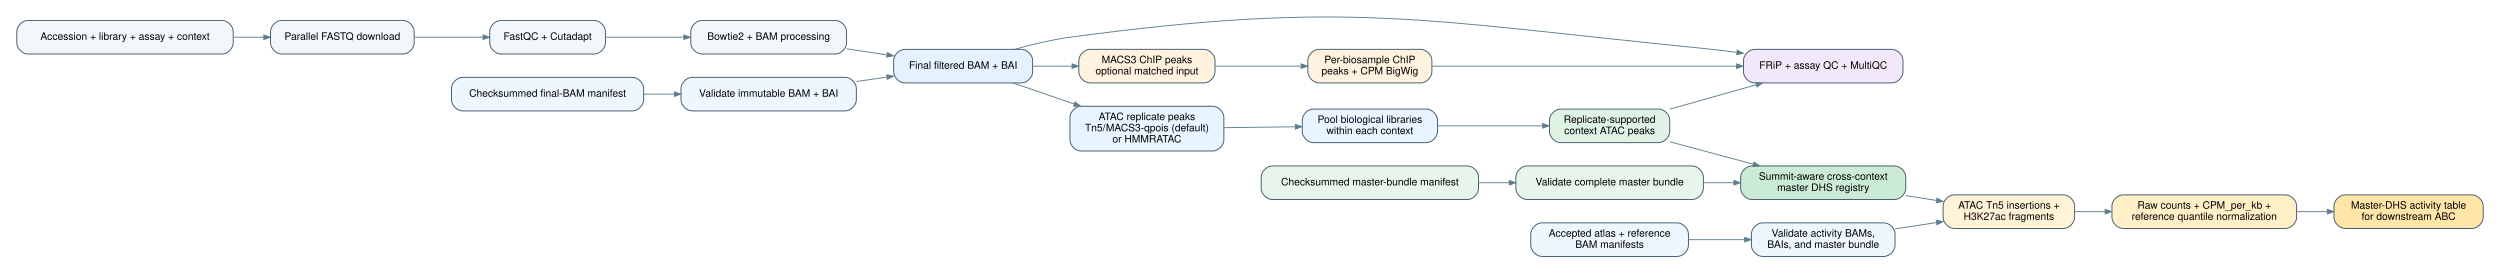
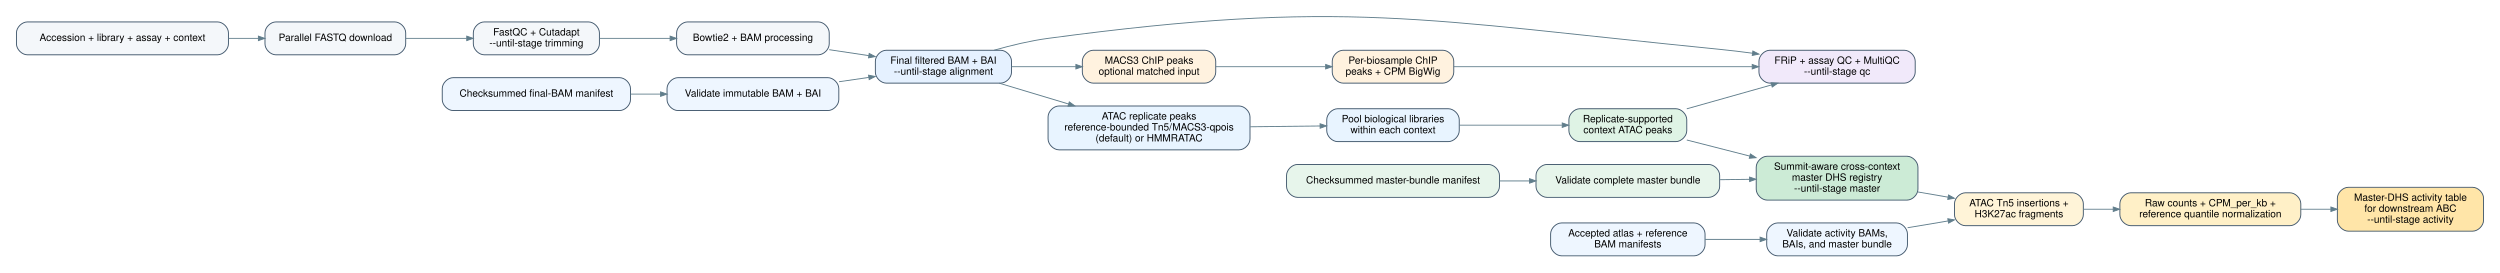
- <svg xmlns="http://www.w3.org/2000/svg" width="2680pt" height="293pt" viewBox="0.00 0.00 2680.00 292.81">
-   <g id="graph0" class="graph" transform="scale(1 1) rotate(0) translate(18 274.81)">
+ <svg xmlns="http://www.w3.org/2000/svg" width="2736pt" height="298pt" viewBox="0.00 0.00 2736.00 297.98">
+   <g id="graph0" class="graph" transform="scale(1 1) rotate(0) translate(18 279.98)">
    <g id="node1" class="node">
-       <path fill="#f4f7fa" stroke="#40566b" d="M220,-253C220,-253 12,-253 12,-253 6,-253 0,-247 0,-241 0,-241 0,-229 0,-229 0,-223 6,-217 12,-217 12,-217 220,-217 220,-217 226,-217 232,-223 232,-229 232,-229 232,-241 232,-241 232,-247 226,-253 220,-253" />
-       <text text-anchor="middle" x="116" y="-232.2" font-family="Helvetica,sans-Serif" font-size="11.00">Accession + library + assay + context</text>
+       <path fill="#f4f7fa" stroke="#40566b" d="M220,-256C220,-256 12,-256 12,-256 6,-256 0,-250 0,-244 0,-244 0,-232 0,-232 0,-226 6,-220 12,-220 12,-220 220,-220 220,-220 226,-220 232,-226 232,-232 232,-232 232,-244 232,-244 232,-250 226,-256 220,-256" />
+       <text text-anchor="middle" x="116" y="-235.2" font-family="Helvetica,sans-Serif" font-size="11.00">Accession + library + assay + context</text>
    </g>
    <g id="node2" class="node">
-       <path fill="#f4f7fa" stroke="#40566b" d="M414,-253C414,-253 284,-253 284,-253 278,-253 272,-247 272,-241 272,-241 272,-229 272,-229 272,-223 278,-217 284,-217 284,-217 414,-217 414,-217 420,-217 426,-223 426,-229 426,-229 426,-241 426,-241 426,-247 420,-253 414,-253" />
-       <text text-anchor="middle" x="349" y="-232.2" font-family="Helvetica,sans-Serif" font-size="11.00">Parallel FASTQ download</text>
+       <path fill="#f4f7fa" stroke="#40566b" d="M414,-256C414,-256 284,-256 284,-256 278,-256 272,-250 272,-244 272,-244 272,-232 272,-232 272,-226 278,-220 284,-220 284,-220 414,-220 414,-220 420,-220 426,-226 426,-232 426,-232 426,-244 426,-244 426,-250 420,-256 414,-256" />
+       <text text-anchor="middle" x="349" y="-235.2" font-family="Helvetica,sans-Serif" font-size="11.00">Parallel FASTQ download</text>
    </g>
    <g id="edge1" class="edge">
-       <path fill="none" stroke="#607d8b" d="M232.16,-235C243.09,-235 254.02,-235 264.56,-235" />
-       <polygon fill="#607d8b" stroke="#607d8b" points="264.8,-237.45 271.8,-235 264.8,-232.55 264.8,-237.45" />
+       <path fill="none" stroke="#607d8b" d="M232.16,-238C243.09,-238 254.02,-238 264.56,-238" />
+       <polygon fill="#607d8b" stroke="#607d8b" points="264.8,-240.45 271.8,-238 264.8,-235.55 264.8,-240.45" />
    </g>
    <g id="node3" class="node">
-       <path fill="#f4f7fa" stroke="#40566b" d="M619,-253C619,-253 519,-253 519,-253 513,-253 507,-247 507,-241 507,-241 507,-229 507,-229 507,-223 513,-217 519,-217 519,-217 619,-217 619,-217 625,-217 631,-223 631,-229 631,-229 631,-241 631,-241 631,-247 625,-253 619,-253" />
-       <text text-anchor="middle" x="569" y="-232.2" font-family="Helvetica,sans-Serif" font-size="11.00">FastQC + Cutadapt</text>
+       <path fill="#f4f7fa" stroke="#40566b" d="M626,-256C626,-256 512,-256 512,-256 506,-256 500,-250 500,-244 500,-244 500,-232 500,-232 500,-226 506,-220 512,-220 512,-220 626,-220 626,-220 632,-220 638,-226 638,-232 638,-232 638,-244 638,-244 638,-250 632,-256 626,-256" />
+       <text text-anchor="middle" x="569" y="-241.2" font-family="Helvetica,sans-Serif" font-size="11.00">FastQC + Cutadapt</text>
+       <text text-anchor="middle" x="569" y="-229.2" font-family="Helvetica,sans-Serif" font-size="11.00">--until-stage trimming</text>
    </g>
    <g id="edge2" class="edge">
-       <path fill="none" stroke="#607d8b" d="M426.25,-235C450.17,-235 476.41,-235 499.75,-235" />
-       <polygon fill="#607d8b" stroke="#607d8b" points="499.89,-237.45 506.89,-235 499.89,-232.55 499.89,-237.45" />
+       <path fill="none" stroke="#607d8b" d="M426.25,-238C447.76,-238 471.14,-238 492.6,-238" />
+       <polygon fill="#607d8b" stroke="#607d8b" points="492.8,-240.45 499.8,-238 492.8,-235.55 492.8,-240.45" />
    </g>
    <g id="node4" class="node">
-       <path fill="#f4f7fa" stroke="#40566b" d="M877.5,-253C877.5,-253 734.5,-253 734.5,-253 728.5,-253 722.5,-247 722.5,-241 722.5,-241 722.5,-229 722.5,-229 722.5,-223 728.5,-217 734.5,-217 734.5,-217 877.5,-217 877.5,-217 883.5,-217 889.5,-223 889.5,-229 889.5,-229 889.5,-241 889.5,-241 889.5,-247 883.5,-253 877.5,-253" />
-       <text text-anchor="middle" x="806" y="-232.2" font-family="Helvetica,sans-Serif" font-size="11.00">Bowtie2 + BAM processing</text>
+       <path fill="#f4f7fa" stroke="#40566b" d="M877.5,-256C877.5,-256 734.5,-256 734.5,-256 728.5,-256 722.5,-250 722.5,-244 722.5,-244 722.5,-232 722.5,-232 722.5,-226 728.5,-220 734.5,-220 734.5,-220 877.5,-220 877.5,-220 883.5,-220 889.5,-226 889.5,-232 889.5,-232 889.5,-244 889.5,-244 889.5,-250 883.5,-256 877.5,-256" />
+       <text text-anchor="middle" x="806" y="-235.2" font-family="Helvetica,sans-Serif" font-size="11.00">Bowtie2 + BAM processing</text>
    </g>
    <g id="edge3" class="edge">
-       <path fill="none" stroke="#607d8b" d="M631.13,-235C656.71,-235 686.95,-235 714.98,-235" />
-       <polygon fill="#607d8b" stroke="#607d8b" points="715.06,-237.45 722.06,-235 715.06,-232.55 715.06,-237.45" />
+       <path fill="none" stroke="#607d8b" d="M638.29,-238C662.32,-238 689.7,-238 715.23,-238" />
+       <polygon fill="#607d8b" stroke="#607d8b" points="715.38,-240.45 722.38,-238 715.38,-235.55 715.38,-240.45" />
    </g>
    <g id="node7" class="node">
-       <path fill="#e5f1ff" stroke="#40566b" d="M1077,-222C1077,-222 952,-222 952,-222 946,-222 940,-216 940,-210 940,-210 940,-198 940,-198 940,-192 946,-186 952,-186 952,-186 1077,-186 1077,-186 1083,-186 1089,-192 1089,-198 1089,-198 1089,-210 1089,-210 1089,-216 1083,-222 1077,-222" />
-       <text text-anchor="middle" x="1014.5" y="-201.2" font-family="Helvetica,sans-Serif" font-size="11.00">Final filtered BAM + BAI</text>
+       <path fill="#e5f1ff" stroke="#40566b" d="M1077,-225C1077,-225 952,-225 952,-225 946,-225 940,-219 940,-213 940,-213 940,-201 940,-201 940,-195 946,-189 952,-189 952,-189 1077,-189 1077,-189 1083,-189 1089,-195 1089,-201 1089,-201 1089,-213 1089,-213 1089,-219 1083,-225 1077,-225" />
+       <text text-anchor="middle" x="1014.5" y="-210.2" font-family="Helvetica,sans-Serif" font-size="11.00">Final filtered BAM + BAI</text>
+       <text text-anchor="middle" x="1014.5" y="-198.2" font-family="Helvetica,sans-Serif" font-size="11.00">--until-stage alignment</text>
    </g>
    <g id="edge4" class="edge">
-       <path fill="none" stroke="#607d8b" d="M889.5,-222.61C903.79,-220.47 918.63,-218.24 932.87,-216.1" />
-       <polygon fill="#607d8b" stroke="#607d8b" points="933.25,-218.52 939.81,-215.06 932.52,-213.68 933.25,-218.52" />
+       <path fill="none" stroke="#607d8b" d="M889.5,-225.61C903.79,-223.47 918.63,-221.24 932.87,-219.1" />
+       <polygon fill="#607d8b" stroke="#607d8b" points="933.25,-221.52 939.81,-218.06 932.52,-216.68 933.25,-221.52" />
    </g>
    <g id="node5" class="node">
-       <path fill="#eef6ff" stroke="#40566b" d="M660,-192C660,-192 478,-192 478,-192 472,-192 466,-186 466,-180 466,-180 466,-168 466,-168 466,-162 472,-156 478,-156 478,-156 660,-156 660,-156 666,-156 672,-162 672,-168 672,-168 672,-180 672,-180 672,-186 666,-192 660,-192" />
-       <text text-anchor="middle" x="569" y="-171.2" font-family="Helvetica,sans-Serif" font-size="11.00">Checksummed final-BAM manifest</text>
+       <path fill="#eef6ff" stroke="#40566b" d="M660,-195C660,-195 478,-195 478,-195 472,-195 466,-189 466,-183 466,-183 466,-171 466,-171 466,-165 472,-159 478,-159 478,-159 660,-159 660,-159 666,-159 672,-165 672,-171 672,-171 672,-183 672,-183 672,-189 666,-195 660,-195" />
+       <text text-anchor="middle" x="569" y="-174.2" font-family="Helvetica,sans-Serif" font-size="11.00">Checksummed final-BAM manifest</text>
    </g>
    <g id="node6" class="node">
-       <path fill="#eef6ff" stroke="#40566b" d="M888,-192C888,-192 724,-192 724,-192 718,-192 712,-186 712,-180 712,-180 712,-168 712,-168 712,-162 718,-156 724,-156 724,-156 888,-156 888,-156 894,-156 900,-162 900,-168 900,-168 900,-180 900,-180 900,-186 894,-192 888,-192" />
-       <text text-anchor="middle" x="806" y="-171.2" font-family="Helvetica,sans-Serif" font-size="11.00">Validate immutable BAM + BAI</text>
+       <path fill="#eef6ff" stroke="#40566b" d="M888,-195C888,-195 724,-195 724,-195 718,-195 712,-189 712,-183 712,-183 712,-171 712,-171 712,-165 718,-159 724,-159 724,-159 888,-159 888,-159 894,-159 900,-165 900,-171 900,-171 900,-183 900,-183 900,-189 894,-195 888,-195" />
+       <text text-anchor="middle" x="806" y="-174.2" font-family="Helvetica,sans-Serif" font-size="11.00">Validate immutable BAM + BAI</text>
    </g>
    <g id="edge5" class="edge">
-       <path fill="none" stroke="#607d8b" d="M672.05,-174C682.92,-174 693.97,-174 704.82,-174" />
-       <polygon fill="#607d8b" stroke="#607d8b" points="704.92,-176.45 711.92,-174 704.92,-171.55 704.92,-176.45" />
+       <path fill="none" stroke="#607d8b" d="M672.05,-177C682.92,-177 693.97,-177 704.82,-177" />
+       <polygon fill="#607d8b" stroke="#607d8b" points="704.92,-179.45 711.92,-177 704.92,-174.55 704.92,-179.45" />
    </g>
    <g id="edge6" class="edge">
-       <path fill="none" stroke="#607d8b" d="M900.28,-187.55C911.15,-189.13 922.17,-190.73 932.86,-192.28" />
-       <polygon fill="#607d8b" stroke="#607d8b" points="932.54,-194.71 939.82,-193.3 933.25,-189.87 932.54,-194.71" />
+       <path fill="none" stroke="#607d8b" d="M900.28,-190.55C911.15,-192.13 922.17,-193.73 932.86,-195.28" />
+       <polygon fill="#607d8b" stroke="#607d8b" points="932.54,-197.71 939.82,-196.3 933.25,-192.87 932.54,-197.71" />
    </g>
    <g id="node8" class="node">
-       <path fill="#e8f4ff" stroke="#40566b" d="M1282,-161C1282,-161 1141,-161 1141,-161 1135,-161 1129,-155 1129,-149 1129,-149 1129,-125 1129,-125 1129,-119 1135,-113 1141,-113 1141,-113 1282,-113 1282,-113 1288,-113 1294,-119 1294,-125 1294,-125 1294,-149 1294,-149 1294,-155 1288,-161 1282,-161" />
-       <text text-anchor="middle" x="1211.5" y="-146.2" font-family="Helvetica,sans-Serif" font-size="11.00">ATAC replicate peaks</text>
-       <text text-anchor="middle" x="1211.5" y="-134.2" font-family="Helvetica,sans-Serif" font-size="11.00">Tn5/MACS3-qpois (default)</text>
-       <text text-anchor="middle" x="1211.5" y="-122.2" font-family="Helvetica,sans-Serif" font-size="11.00">or HMMRATAC</text>
+       <path fill="#e8f4ff" stroke="#40566b" d="M1338,-164C1338,-164 1141,-164 1141,-164 1135,-164 1129,-158 1129,-152 1129,-152 1129,-128 1129,-128 1129,-122 1135,-116 1141,-116 1141,-116 1338,-116 1338,-116 1344,-116 1350,-122 1350,-128 1350,-128 1350,-152 1350,-152 1350,-158 1344,-164 1338,-164" />
+       <text text-anchor="middle" x="1239.5" y="-149.2" font-family="Helvetica,sans-Serif" font-size="11.00">ATAC replicate peaks</text>
+       <text text-anchor="middle" x="1239.5" y="-137.2" font-family="Helvetica,sans-Serif" font-size="11.00">reference-bounded Tn5/MACS3-qpois</text>
+       <text text-anchor="middle" x="1239.5" y="-125.2" font-family="Helvetica,sans-Serif" font-size="11.00">(default) or HMMRATAC</text>
    </g>
    <g id="edge7" class="edge">
-       <path fill="none" stroke="#607d8b" d="M1068.01,-185.96C1088.15,-179.04 1111.57,-170.99 1133.53,-163.44" />
-       <polygon fill="#607d8b" stroke="#607d8b" points="1134.47,-165.71 1140.3,-161.12 1132.88,-161.08 1134.47,-165.71" />
+       <path fill="none" stroke="#607d8b" d="M1075.55,-188.96C1098.88,-181.95 1126.06,-173.78 1151.46,-166.15" />
+       <polygon fill="#607d8b" stroke="#607d8b" points="1152.22,-168.48 1158.22,-164.12 1150.81,-163.79 1152.22,-168.48" />
    </g>
    <g id="node19" class="node">
-       <path fill="#fff2df" stroke="#40566b" d="M1272.5,-222C1272.5,-222 1150.5,-222 1150.5,-222 1144.5,-222 1138.5,-216 1138.5,-210 1138.5,-210 1138.5,-198 1138.5,-198 1138.5,-192 1144.5,-186 1150.5,-186 1150.5,-186 1272.5,-186 1272.5,-186 1278.5,-186 1284.5,-192 1284.5,-198 1284.5,-198 1284.5,-210 1284.5,-210 1284.5,-216 1278.5,-222 1272.5,-222" />
-       <text text-anchor="middle" x="1211.5" y="-207.2" font-family="Helvetica,sans-Serif" font-size="11.00">MACS3 ChIP peaks</text>
-       <text text-anchor="middle" x="1211.5" y="-195.2" font-family="Helvetica,sans-Serif" font-size="11.00">optional matched input</text>
+       <path fill="#fff2df" stroke="#40566b" d="M1300.5,-225C1300.5,-225 1178.5,-225 1178.5,-225 1172.5,-225 1166.5,-219 1166.5,-213 1166.5,-213 1166.5,-201 1166.5,-201 1166.5,-195 1172.5,-189 1178.5,-189 1178.5,-189 1300.5,-189 1300.5,-189 1306.5,-189 1312.5,-195 1312.5,-201 1312.5,-201 1312.5,-213 1312.5,-213 1312.5,-219 1306.5,-225 1300.5,-225" />
+       <text text-anchor="middle" x="1239.5" y="-210.2" font-family="Helvetica,sans-Serif" font-size="11.00">MACS3 ChIP peaks</text>
+       <text text-anchor="middle" x="1239.5" y="-198.2" font-family="Helvetica,sans-Serif" font-size="11.00">optional matched input</text>
    </g>
    <g id="edge11" class="edge">
-       <path fill="none" stroke="#607d8b" d="M1089.22,-204C1102.91,-204 1117.26,-204 1131.1,-204" />
-       <polygon fill="#607d8b" stroke="#607d8b" points="1131.29,-206.45 1138.29,-204 1131.29,-201.55 1131.29,-206.45" />
+       <path fill="none" stroke="#607d8b" d="M1089.14,-207C1111.67,-207 1136.55,-207 1159.43,-207" />
+       <polygon fill="#607d8b" stroke="#607d8b" points="1159.46,-209.45 1166.46,-207 1159.46,-204.55 1159.46,-209.45" />
    </g>
    <g id="node21" class="node">
-       <path fill="#f1e9fa" stroke="#40566b" d="M2010,-222C2010,-222 1863,-222 1863,-222 1857,-222 1851,-216 1851,-210 1851,-210 1851,-198 1851,-198 1851,-192 1857,-186 1863,-186 1863,-186 2010,-186 2010,-186 2016,-186 2022,-192 2022,-198 2022,-198 2022,-210 2022,-210 2022,-216 2016,-222 2010,-222" />
-       <text text-anchor="middle" x="1936.5" y="-201.2" font-family="Helvetica,sans-Serif" font-size="11.00">FRiP + assay QC + MultiQC</text>
+       <path fill="#f1e9fa" stroke="#40566b" d="M2066,-225C2066,-225 1919,-225 1919,-225 1913,-225 1907,-219 1907,-213 1907,-213 1907,-201 1907,-201 1907,-195 1913,-189 1919,-189 1919,-189 2066,-189 2066,-189 2072,-189 2078,-195 2078,-201 2078,-201 2078,-213 2078,-213 2078,-219 2072,-225 2066,-225" />
+       <text text-anchor="middle" x="1992.5" y="-210.2" font-family="Helvetica,sans-Serif" font-size="11.00">FRiP + assay QC + MultiQC</text>
+       <text text-anchor="middle" x="1992.5" y="-198.2" font-family="Helvetica,sans-Serif" font-size="11.00">--until-stage qc</text>
    </g>
    <g id="edge13" class="edge">
-       <path fill="none" stroke="#607d8b" d="M1070.02,-222.05C1088.53,-227.33 1109.46,-232.38 1129,-235 1428.15,-275.12 1507.65,-252.78 1808,-223 1819.64,-221.85 1831.83,-220.37 1843.88,-218.76" />
-       <polygon fill="#607d8b" stroke="#607d8b" points="1844.34,-221.17 1850.95,-217.79 1843.68,-216.31 1844.34,-221.17" />
+       <path fill="none" stroke="#607d8b" d="M1070.02,-225.05C1088.53,-230.33 1109.46,-235.38 1129,-238 1452.81,-281.43 1538.88,-258.24 1864,-226 1875.64,-224.85 1887.83,-223.37 1899.88,-221.76" />
+       <polygon fill="#607d8b" stroke="#607d8b" points="1900.34,-224.17 1906.95,-220.79 1899.68,-219.31 1900.34,-224.17" />
    </g>
    <g id="node9" class="node">
-       <path fill="#e8f4ff" stroke="#40566b" d="M1511,-158C1511,-158 1390,-158 1390,-158 1384,-158 1378,-152 1378,-146 1378,-146 1378,-134 1378,-134 1378,-128 1384,-122 1390,-122 1390,-122 1511,-122 1511,-122 1517,-122 1523,-128 1523,-134 1523,-134 1523,-146 1523,-146 1523,-152 1517,-158 1511,-158" />
-       <text text-anchor="middle" x="1450.5" y="-143.2" font-family="Helvetica,sans-Serif" font-size="11.00">Pool biological libraries</text>
-       <text text-anchor="middle" x="1450.5" y="-131.2" font-family="Helvetica,sans-Serif" font-size="11.00">within each context</text>
+       <path fill="#e8f4ff" stroke="#40566b" d="M1567,-161C1567,-161 1446,-161 1446,-161 1440,-161 1434,-155 1434,-149 1434,-149 1434,-137 1434,-137 1434,-131 1440,-125 1446,-125 1446,-125 1567,-125 1567,-125 1573,-125 1579,-131 1579,-137 1579,-137 1579,-149 1579,-149 1579,-155 1573,-161 1567,-161" />
+       <text text-anchor="middle" x="1506.5" y="-146.2" font-family="Helvetica,sans-Serif" font-size="11.00">Pool biological libraries</text>
+       <text text-anchor="middle" x="1506.5" y="-134.2" font-family="Helvetica,sans-Serif" font-size="11.00">within each context</text>
    </g>
    <g id="edge8" class="edge">
-       <path fill="none" stroke="#607d8b" d="M1294.06,-138.03C1318.8,-138.35 1345.93,-138.69 1370.5,-139" />
-       <polygon fill="#607d8b" stroke="#607d8b" points="1370.66,-141.45 1377.69,-139.09 1370.72,-136.55 1370.66,-141.45" />
+       <path fill="none" stroke="#607d8b" d="M1350.2,-141.24C1375.86,-141.53 1402.69,-141.84 1426.7,-142.11" />
+       <polygon fill="#607d8b" stroke="#607d8b" points="1426.7,-144.56 1433.72,-142.19 1426.75,-139.66 1426.7,-144.56" />
    </g>
    <g id="node10" class="node">
-       <path fill="#dff3e5" stroke="#40566b" d="M1760,-158C1760,-158 1655,-158 1655,-158 1649,-158 1643,-152 1643,-146 1643,-146 1643,-134 1643,-134 1643,-128 1649,-122 1655,-122 1655,-122 1760,-122 1760,-122 1766,-122 1772,-128 1772,-134 1772,-134 1772,-146 1772,-146 1772,-152 1766,-158 1760,-158" />
-       <text text-anchor="middle" x="1707.5" y="-143.2" font-family="Helvetica,sans-Serif" font-size="11.00">Replicate-supported</text>
-       <text text-anchor="middle" x="1707.5" y="-131.2" font-family="Helvetica,sans-Serif" font-size="11.00">context ATAC peaks</text>
+       <path fill="#dff3e5" stroke="#40566b" d="M1816,-161C1816,-161 1711,-161 1711,-161 1705,-161 1699,-155 1699,-149 1699,-149 1699,-137 1699,-137 1699,-131 1705,-125 1711,-125 1711,-125 1816,-125 1816,-125 1822,-125 1828,-131 1828,-137 1828,-137 1828,-149 1828,-149 1828,-155 1822,-161 1816,-161" />
+       <text text-anchor="middle" x="1763.5" y="-146.2" font-family="Helvetica,sans-Serif" font-size="11.00">Replicate-supported</text>
+       <text text-anchor="middle" x="1763.5" y="-134.2" font-family="Helvetica,sans-Serif" font-size="11.00">context ATAC peaks</text>
    </g>
    <g id="edge9" class="edge">
-       <path fill="none" stroke="#607d8b" d="M1523.21,-140C1558.28,-140 1600.36,-140 1635.36,-140" />
-       <polygon fill="#607d8b" stroke="#607d8b" points="1635.71,-142.45 1642.71,-140 1635.71,-137.55 1635.71,-142.45" />
+       <path fill="none" stroke="#607d8b" d="M1579.21,-143C1614.28,-143 1656.36,-143 1691.36,-143" />
+       <polygon fill="#607d8b" stroke="#607d8b" points="1691.71,-145.45 1698.71,-143 1691.71,-140.55 1691.71,-145.45" />
    </g>
    <g id="node11" class="node">
-       <path fill="#ccebd6" stroke="#40566b" d="M2013,-97C2013,-97 1860,-97 1860,-97 1854,-97 1848,-91 1848,-85 1848,-85 1848,-73 1848,-73 1848,-67 1854,-61 1860,-61 1860,-61 2013,-61 2013,-61 2019,-61 2025,-67 2025,-73 2025,-73 2025,-85 2025,-85 2025,-91 2019,-97 2013,-97" />
-       <text text-anchor="middle" x="1936.5" y="-82.2" font-family="Helvetica,sans-Serif" font-size="11.00">Summit-aware cross-context</text>
-       <text text-anchor="middle" x="1936.5" y="-70.2" font-family="Helvetica,sans-Serif" font-size="11.00">master DHS registry</text>
+       <path fill="#ccebd6" stroke="#40566b" d="M2069,-109C2069,-109 1916,-109 1916,-109 1910,-109 1904,-103 1904,-97 1904,-97 1904,-73 1904,-73 1904,-67 1910,-61 1916,-61 1916,-61 2069,-61 2069,-61 2075,-61 2081,-67 2081,-73 2081,-73 2081,-97 2081,-97 2081,-103 2075,-109 2069,-109" />
+       <text text-anchor="middle" x="1992.5" y="-94.2" font-family="Helvetica,sans-Serif" font-size="11.00">Summit-aware cross-context</text>
+       <text text-anchor="middle" x="1992.5" y="-82.2" font-family="Helvetica,sans-Serif" font-size="11.00">master DHS registry</text>
+       <text text-anchor="middle" x="1992.5" y="-70.2" font-family="Helvetica,sans-Serif" font-size="11.00">--until-stage master</text>
    </g>
    <g id="edge10" class="edge">
-       <path fill="none" stroke="#607d8b" d="M1772.03,-122.93C1799.84,-115.45 1832.65,-106.64 1861.54,-98.87" />
-       <polygon fill="#607d8b" stroke="#607d8b" points="1862.29,-101.21 1868.41,-97.03 1861.02,-96.48 1862.29,-101.21" />
+       <path fill="none" stroke="#607d8b" d="M1828.03,-126.77C1849.4,-121.31 1873.72,-115.09 1896.95,-109.16" />
+       <polygon fill="#607d8b" stroke="#607d8b" points="1897.62,-111.52 1903.8,-107.41 1896.41,-106.77 1897.62,-111.52" />
    </g>
    <g id="edge14" class="edge">
-       <path fill="none" stroke="#607d8b" d="M1772.03,-157.91C1800.81,-166.03 1834.94,-175.65 1864.56,-184" />
-       <polygon fill="#607d8b" stroke="#607d8b" points="1864.19,-186.44 1871.59,-185.98 1865.52,-181.72 1864.19,-186.44" />
+       <path fill="none" stroke="#607d8b" d="M1828.03,-160.91C1856.81,-169.03 1890.94,-178.65 1920.56,-187" />
+       <polygon fill="#607d8b" stroke="#607d8b" points="1920.19,-189.44 1927.59,-188.98 1921.52,-184.72 1920.19,-189.44" />
    </g>
    <g id="node16" class="node">
-       <path fill="#fff4d8" stroke="#40566b" d="M2194,-66C2194,-66 2077,-66 2077,-66 2071,-66 2065,-60 2065,-54 2065,-54 2065,-42 2065,-42 2065,-36 2071,-30 2077,-30 2077,-30 2194,-30 2194,-30 2200,-30 2206,-36 2206,-42 2206,-42 2206,-54 2206,-54 2206,-60 2200,-66 2194,-66" />
-       <text text-anchor="middle" x="2135.5" y="-51.2" font-family="Helvetica,sans-Serif" font-size="11.00">ATAC Tn5 insertions +</text>
-       <text text-anchor="middle" x="2135.5" y="-39.2" font-family="Helvetica,sans-Serif" font-size="11.00">H3K27ac fragments</text>
+       <path fill="#fff4d8" stroke="#40566b" d="M2250,-69C2250,-69 2133,-69 2133,-69 2127,-69 2121,-63 2121,-57 2121,-57 2121,-45 2121,-45 2121,-39 2127,-33 2133,-33 2133,-33 2250,-33 2250,-33 2256,-33 2262,-39 2262,-45 2262,-45 2262,-57 2262,-57 2262,-63 2256,-69 2250,-69" />
+       <text text-anchor="middle" x="2191.5" y="-54.2" font-family="Helvetica,sans-Serif" font-size="11.00">ATAC Tn5 insertions +</text>
+       <text text-anchor="middle" x="2191.5" y="-42.2" font-family="Helvetica,sans-Serif" font-size="11.00">H3K27ac fragments</text>
    </g>
    <g id="edge20" class="edge">
-       <path fill="none" stroke="#607d8b" d="M2025.05,-65.22C2036.01,-63.5 2047.15,-61.74 2057.93,-60.05" />
-       <polygon fill="#607d8b" stroke="#607d8b" points="2058.41,-62.45 2064.95,-58.94 2057.65,-57.61 2058.41,-62.45" />
+       <path fill="none" stroke="#607d8b" d="M2081.05,-69.89C2092.01,-68 2103.15,-66.07 2113.93,-64.22" />
+       <polygon fill="#607d8b" stroke="#607d8b" points="2114.47,-66.61 2120.95,-63 2113.63,-61.78 2114.47,-66.61" />
    </g>
    <g id="node12" class="node">
-       <path fill="#e7f5eb" stroke="#40566b" d="M1555,-97C1555,-97 1346,-97 1346,-97 1340,-97 1334,-91 1334,-85 1334,-85 1334,-73 1334,-73 1334,-67 1340,-61 1346,-61 1346,-61 1555,-61 1555,-61 1561,-61 1567,-67 1567,-73 1567,-73 1567,-85 1567,-85 1567,-91 1561,-97 1555,-97" />
-       <text text-anchor="middle" x="1450.5" y="-76.2" font-family="Helvetica,sans-Serif" font-size="11.00">Checksummed master-bundle manifest</text>
+       <path fill="#e7f5eb" stroke="#40566b" d="M1611,-100C1611,-100 1402,-100 1402,-100 1396,-100 1390,-94 1390,-88 1390,-88 1390,-76 1390,-76 1390,-70 1396,-64 1402,-64 1402,-64 1611,-64 1611,-64 1617,-64 1623,-70 1623,-76 1623,-76 1623,-88 1623,-88 1623,-94 1617,-100 1611,-100" />
+       <text text-anchor="middle" x="1506.5" y="-79.2" font-family="Helvetica,sans-Serif" font-size="11.00">Checksummed master-bundle manifest</text>
    </g>
    <g id="node13" class="node">
-       <path fill="#e7f5eb" stroke="#40566b" d="M1796,-97C1796,-97 1619,-97 1619,-97 1613,-97 1607,-91 1607,-85 1607,-85 1607,-73 1607,-73 1607,-67 1613,-61 1619,-61 1619,-61 1796,-61 1796,-61 1802,-61 1808,-67 1808,-73 1808,-73 1808,-85 1808,-85 1808,-91 1802,-97 1796,-97" />
-       <text text-anchor="middle" x="1707.5" y="-76.2" font-family="Helvetica,sans-Serif" font-size="11.00">Validate complete master bundle</text>
+       <path fill="#e7f5eb" stroke="#40566b" d="M1852,-100C1852,-100 1675,-100 1675,-100 1669,-100 1663,-94 1663,-88 1663,-88 1663,-76 1663,-76 1663,-70 1669,-64 1675,-64 1675,-64 1852,-64 1852,-64 1858,-64 1864,-70 1864,-76 1864,-76 1864,-88 1864,-88 1864,-94 1858,-100 1852,-100" />
+       <text text-anchor="middle" x="1763.5" y="-79.2" font-family="Helvetica,sans-Serif" font-size="11.00">Validate complete master bundle</text>
    </g>
    <g id="edge16" class="edge">
-       <path fill="none" stroke="#607d8b" d="M1567.06,-79C1577.98,-79 1589.02,-79 1599.85,-79" />
-       <polygon fill="#607d8b" stroke="#607d8b" points="1599.93,-81.45 1606.93,-79 1599.93,-76.55 1599.93,-81.45" />
+       <path fill="none" stroke="#607d8b" d="M1623.06,-82C1633.98,-82 1645.02,-82 1655.85,-82" />
+       <polygon fill="#607d8b" stroke="#607d8b" points="1655.93,-84.45 1662.93,-82 1655.93,-79.55 1655.93,-84.45" />
    </g>
    <g id="edge17" class="edge">
-       <path fill="none" stroke="#607d8b" d="M1808.07,-79C1818.91,-79 1829.93,-79 1840.72,-79" />
-       <polygon fill="#607d8b" stroke="#607d8b" points="1840.77,-81.45 1847.77,-79 1840.77,-76.55 1840.77,-81.45" />
+       <path fill="none" stroke="#607d8b" d="M1864.07,-83.32C1874.91,-83.46 1885.93,-83.6 1896.72,-83.75" />
+       <polygon fill="#607d8b" stroke="#607d8b" points="1896.74,-86.2 1903.77,-83.84 1896.8,-81.3 1896.74,-86.2" />
    </g>
    <g id="node14" class="node">
-       <path fill="#eef6ff" stroke="#40566b" d="M1780,-36C1780,-36 1635,-36 1635,-36 1629,-36 1623,-30 1623,-24 1623,-24 1623,-12 1623,-12 1623,-6 1629,0 1635,0 1635,0 1780,0 1780,0 1786,0 1792,-6 1792,-12 1792,-12 1792,-24 1792,-24 1792,-30 1786,-36 1780,-36" />
-       <text text-anchor="middle" x="1707.5" y="-21.2" font-family="Helvetica,sans-Serif" font-size="11.00">Accepted atlas + reference</text>
-       <text text-anchor="middle" x="1707.5" y="-9.2" font-family="Helvetica,sans-Serif" font-size="11.00">BAM manifests</text>
+       <path fill="#eef6ff" stroke="#40566b" d="M1836,-36C1836,-36 1691,-36 1691,-36 1685,-36 1679,-30 1679,-24 1679,-24 1679,-12 1679,-12 1679,-6 1685,0 1691,0 1691,0 1836,0 1836,0 1842,0 1848,-6 1848,-12 1848,-12 1848,-24 1848,-24 1848,-30 1842,-36 1836,-36" />
+       <text text-anchor="middle" x="1763.5" y="-21.2" font-family="Helvetica,sans-Serif" font-size="11.00">Accepted atlas + reference</text>
+       <text text-anchor="middle" x="1763.5" y="-9.2" font-family="Helvetica,sans-Serif" font-size="11.00">BAM manifests</text>
    </g>
    <g id="node15" class="node">
-       <path fill="#eef6ff" stroke="#40566b" d="M2001.5,-36C2001.5,-36 1871.5,-36 1871.5,-36 1865.5,-36 1859.5,-30 1859.5,-24 1859.5,-24 1859.5,-12 1859.5,-12 1859.5,-6 1865.5,0 1871.5,0 1871.5,0 2001.5,0 2001.5,0 2007.5,0 2013.5,-6 2013.5,-12 2013.5,-12 2013.5,-24 2013.5,-24 2013.5,-30 2007.5,-36 2001.5,-36" />
-       <text text-anchor="middle" x="1936.5" y="-21.2" font-family="Helvetica,sans-Serif" font-size="11.00">Validate activity BAMs,</text>
-       <text text-anchor="middle" x="1936.5" y="-9.2" font-family="Helvetica,sans-Serif" font-size="11.00">BAIs, and master bundle</text>
+       <path fill="#eef6ff" stroke="#40566b" d="M2057.5,-36C2057.5,-36 1927.5,-36 1927.5,-36 1921.5,-36 1915.5,-30 1915.5,-24 1915.5,-24 1915.5,-12 1915.5,-12 1915.5,-6 1921.5,0 1927.5,0 1927.5,0 2057.5,0 2057.5,0 2063.5,0 2069.5,-6 2069.5,-12 2069.5,-12 2069.5,-24 2069.5,-24 2069.5,-30 2063.5,-36 2057.5,-36" />
+       <text text-anchor="middle" x="1992.5" y="-21.2" font-family="Helvetica,sans-Serif" font-size="11.00">Validate activity BAMs,</text>
+       <text text-anchor="middle" x="1992.5" y="-9.2" font-family="Helvetica,sans-Serif" font-size="11.00">BAIs, and master bundle</text>
    </g>
    <g id="edge18" class="edge">
-       <path fill="none" stroke="#607d8b" d="M1792.06,-18C1811.65,-18 1832.52,-18 1852.11,-18" />
-       <polygon fill="#607d8b" stroke="#607d8b" points="1852.26,-20.45 1859.26,-18 1852.26,-15.55 1852.26,-20.45" />
+       <path fill="none" stroke="#607d8b" d="M1848.06,-18C1867.65,-18 1888.52,-18 1908.11,-18" />
+       <polygon fill="#607d8b" stroke="#607d8b" points="1908.26,-20.45 1915.26,-18 1908.26,-15.55 1908.26,-20.45" />
    </g>
    <g id="edge19" class="edge">
-       <path fill="none" stroke="#607d8b" d="M2013.67,-29.6C2028.18,-31.81 2043.38,-34.12 2057.91,-36.34" />
-       <polygon fill="#607d8b" stroke="#607d8b" points="2057.69,-38.78 2064.98,-37.41 2058.43,-33.94 2057.69,-38.78" />
+       <path fill="none" stroke="#607d8b" d="M2069.67,-30.76C2084.18,-33.19 2099.38,-35.74 2113.91,-38.17" />
+       <polygon fill="#607d8b" stroke="#607d8b" points="2113.67,-40.61 2120.98,-39.35 2114.48,-35.78 2113.67,-40.61" />
    </g>
    <g id="node17" class="node">
-       <path fill="#fff0c7" stroke="#40566b" d="M2432,-66C2432,-66 2258,-66 2258,-66 2252,-66 2246,-60 2246,-54 2246,-54 2246,-42 2246,-42 2246,-36 2252,-30 2258,-30 2258,-30 2432,-30 2432,-30 2438,-30 2444,-36 2444,-42 2444,-42 2444,-54 2444,-54 2444,-60 2438,-66 2432,-66" />
-       <text text-anchor="middle" x="2345" y="-51.2" font-family="Helvetica,sans-Serif" font-size="11.00">Raw counts + CPM_per_kb +</text>
-       <text text-anchor="middle" x="2345" y="-39.2" font-family="Helvetica,sans-Serif" font-size="11.00">reference quantile normalization</text>
+       <path fill="#fff0c7" stroke="#40566b" d="M2488,-69C2488,-69 2314,-69 2314,-69 2308,-69 2302,-63 2302,-57 2302,-57 2302,-45 2302,-45 2302,-39 2308,-33 2314,-33 2314,-33 2488,-33 2488,-33 2494,-33 2500,-39 2500,-45 2500,-45 2500,-57 2500,-57 2500,-63 2494,-69 2488,-69" />
+       <text text-anchor="middle" x="2401" y="-54.2" font-family="Helvetica,sans-Serif" font-size="11.00">Raw counts + CPM_per_kb +</text>
+       <text text-anchor="middle" x="2401" y="-42.2" font-family="Helvetica,sans-Serif" font-size="11.00">reference quantile normalization</text>
    </g>
    <g id="edge21" class="edge">
-       <path fill="none" stroke="#607d8b" d="M2206.17,-48C2216.6,-48 2227.55,-48 2238.52,-48" />
-       <polygon fill="#607d8b" stroke="#607d8b" points="2238.73,-50.45 2245.73,-48 2238.73,-45.55 2238.73,-50.45" />
+       <path fill="none" stroke="#607d8b" d="M2262.17,-51C2272.6,-51 2283.55,-51 2294.52,-51" />
+       <polygon fill="#607d8b" stroke="#607d8b" points="2294.73,-53.45 2301.73,-51 2294.73,-48.55 2294.73,-53.45" />
    </g>
    <g id="node18" class="node">
-       <path fill="#ffe5a8" stroke="#40566b" d="M2632,-66C2632,-66 2496,-66 2496,-66 2490,-66 2484,-60 2484,-54 2484,-54 2484,-42 2484,-42 2484,-36 2490,-30 2496,-30 2496,-30 2632,-30 2632,-30 2638,-30 2644,-36 2644,-42 2644,-42 2644,-54 2644,-54 2644,-60 2638,-66 2632,-66" />
-       <text text-anchor="middle" x="2564" y="-51.2" font-family="Helvetica,sans-Serif" font-size="11.00">Master-DHS activity table</text>
-       <text text-anchor="middle" x="2564" y="-39.2" font-family="Helvetica,sans-Serif" font-size="11.00">for downstream ABC</text>
+       <path fill="#ffe5a8" stroke="#40566b" d="M2688,-75C2688,-75 2552,-75 2552,-75 2546,-75 2540,-69 2540,-63 2540,-63 2540,-39 2540,-39 2540,-33 2546,-27 2552,-27 2552,-27 2688,-27 2688,-27 2694,-27 2700,-33 2700,-39 2700,-39 2700,-63 2700,-63 2700,-69 2694,-75 2688,-75" />
+       <text text-anchor="middle" x="2620" y="-60.2" font-family="Helvetica,sans-Serif" font-size="11.00">Master-DHS activity table</text>
+       <text text-anchor="middle" x="2620" y="-48.2" font-family="Helvetica,sans-Serif" font-size="11.00">for downstream ABC</text>
+       <text text-anchor="middle" x="2620" y="-36.2" font-family="Helvetica,sans-Serif" font-size="11.00">--until-stage activity</text>
    </g>
    <g id="edge22" class="edge">
-       <path fill="none" stroke="#607d8b" d="M2444.02,-48C2454.99,-48 2466.1,-48 2476.9,-48" />
-       <polygon fill="#607d8b" stroke="#607d8b" points="2476.94,-50.45 2483.94,-48 2476.94,-45.55 2476.94,-50.45" />
+       <path fill="none" stroke="#607d8b" d="M2500.02,-51C2510.99,-51 2522.1,-51 2532.9,-51" />
+       <polygon fill="#607d8b" stroke="#607d8b" points="2532.94,-53.45 2539.94,-51 2532.94,-48.55 2532.94,-53.45" />
    </g>
    <g id="node20" class="node">
-       <path fill="#fff2df" stroke="#40566b" d="M1505,-222C1505,-222 1396,-222 1396,-222 1390,-222 1384,-216 1384,-210 1384,-210 1384,-198 1384,-198 1384,-192 1390,-186 1396,-186 1396,-186 1505,-186 1505,-186 1511,-186 1517,-192 1517,-198 1517,-198 1517,-210 1517,-210 1517,-216 1511,-222 1505,-222" />
-       <text text-anchor="middle" x="1450.5" y="-207.2" font-family="Helvetica,sans-Serif" font-size="11.00">Per-biosample ChIP</text>
-       <text text-anchor="middle" x="1450.5" y="-195.2" font-family="Helvetica,sans-Serif" font-size="11.00">peaks + CPM BigWig</text>
+       <path fill="#fff2df" stroke="#40566b" d="M1561,-225C1561,-225 1452,-225 1452,-225 1446,-225 1440,-219 1440,-213 1440,-213 1440,-201 1440,-201 1440,-195 1446,-189 1452,-189 1452,-189 1561,-189 1561,-189 1567,-189 1573,-195 1573,-201 1573,-201 1573,-213 1573,-213 1573,-219 1567,-225 1561,-225" />
+       <text text-anchor="middle" x="1506.5" y="-210.2" font-family="Helvetica,sans-Serif" font-size="11.00">Per-biosample ChIP</text>
+       <text text-anchor="middle" x="1506.5" y="-198.2" font-family="Helvetica,sans-Serif" font-size="11.00">peaks + CPM BigWig</text>
    </g>
    <g id="edge12" class="edge">
-       <path fill="none" stroke="#607d8b" d="M1284.57,-204C1313.7,-204 1347.27,-204 1376.49,-204" />
-       <polygon fill="#607d8b" stroke="#607d8b" points="1376.82,-206.45 1383.82,-204 1376.82,-201.55 1376.82,-206.45" />
+       <path fill="none" stroke="#607d8b" d="M1312.56,-207C1349.78,-207 1395.09,-207 1432.44,-207" />
+       <polygon fill="#607d8b" stroke="#607d8b" points="1432.8,-209.45 1439.8,-207 1432.8,-204.55 1432.8,-209.45" />
    </g>
    <g id="edge15" class="edge">
-       <path fill="none" stroke="#607d8b" d="M1517.03,-204C1601.3,-204 1748.15,-204 1843.57,-204" />
-       <polygon fill="#607d8b" stroke="#607d8b" points="1843.63,-206.45 1850.63,-204 1843.63,-201.55 1843.63,-206.45" />
+       <path fill="none" stroke="#607d8b" d="M1573.03,-207C1657.3,-207 1804.15,-207 1899.57,-207" />
+       <polygon fill="#607d8b" stroke="#607d8b" points="1899.63,-209.45 1906.63,-207 1899.63,-204.55 1899.63,-209.45" />
    </g>
  </g>
</svg>
